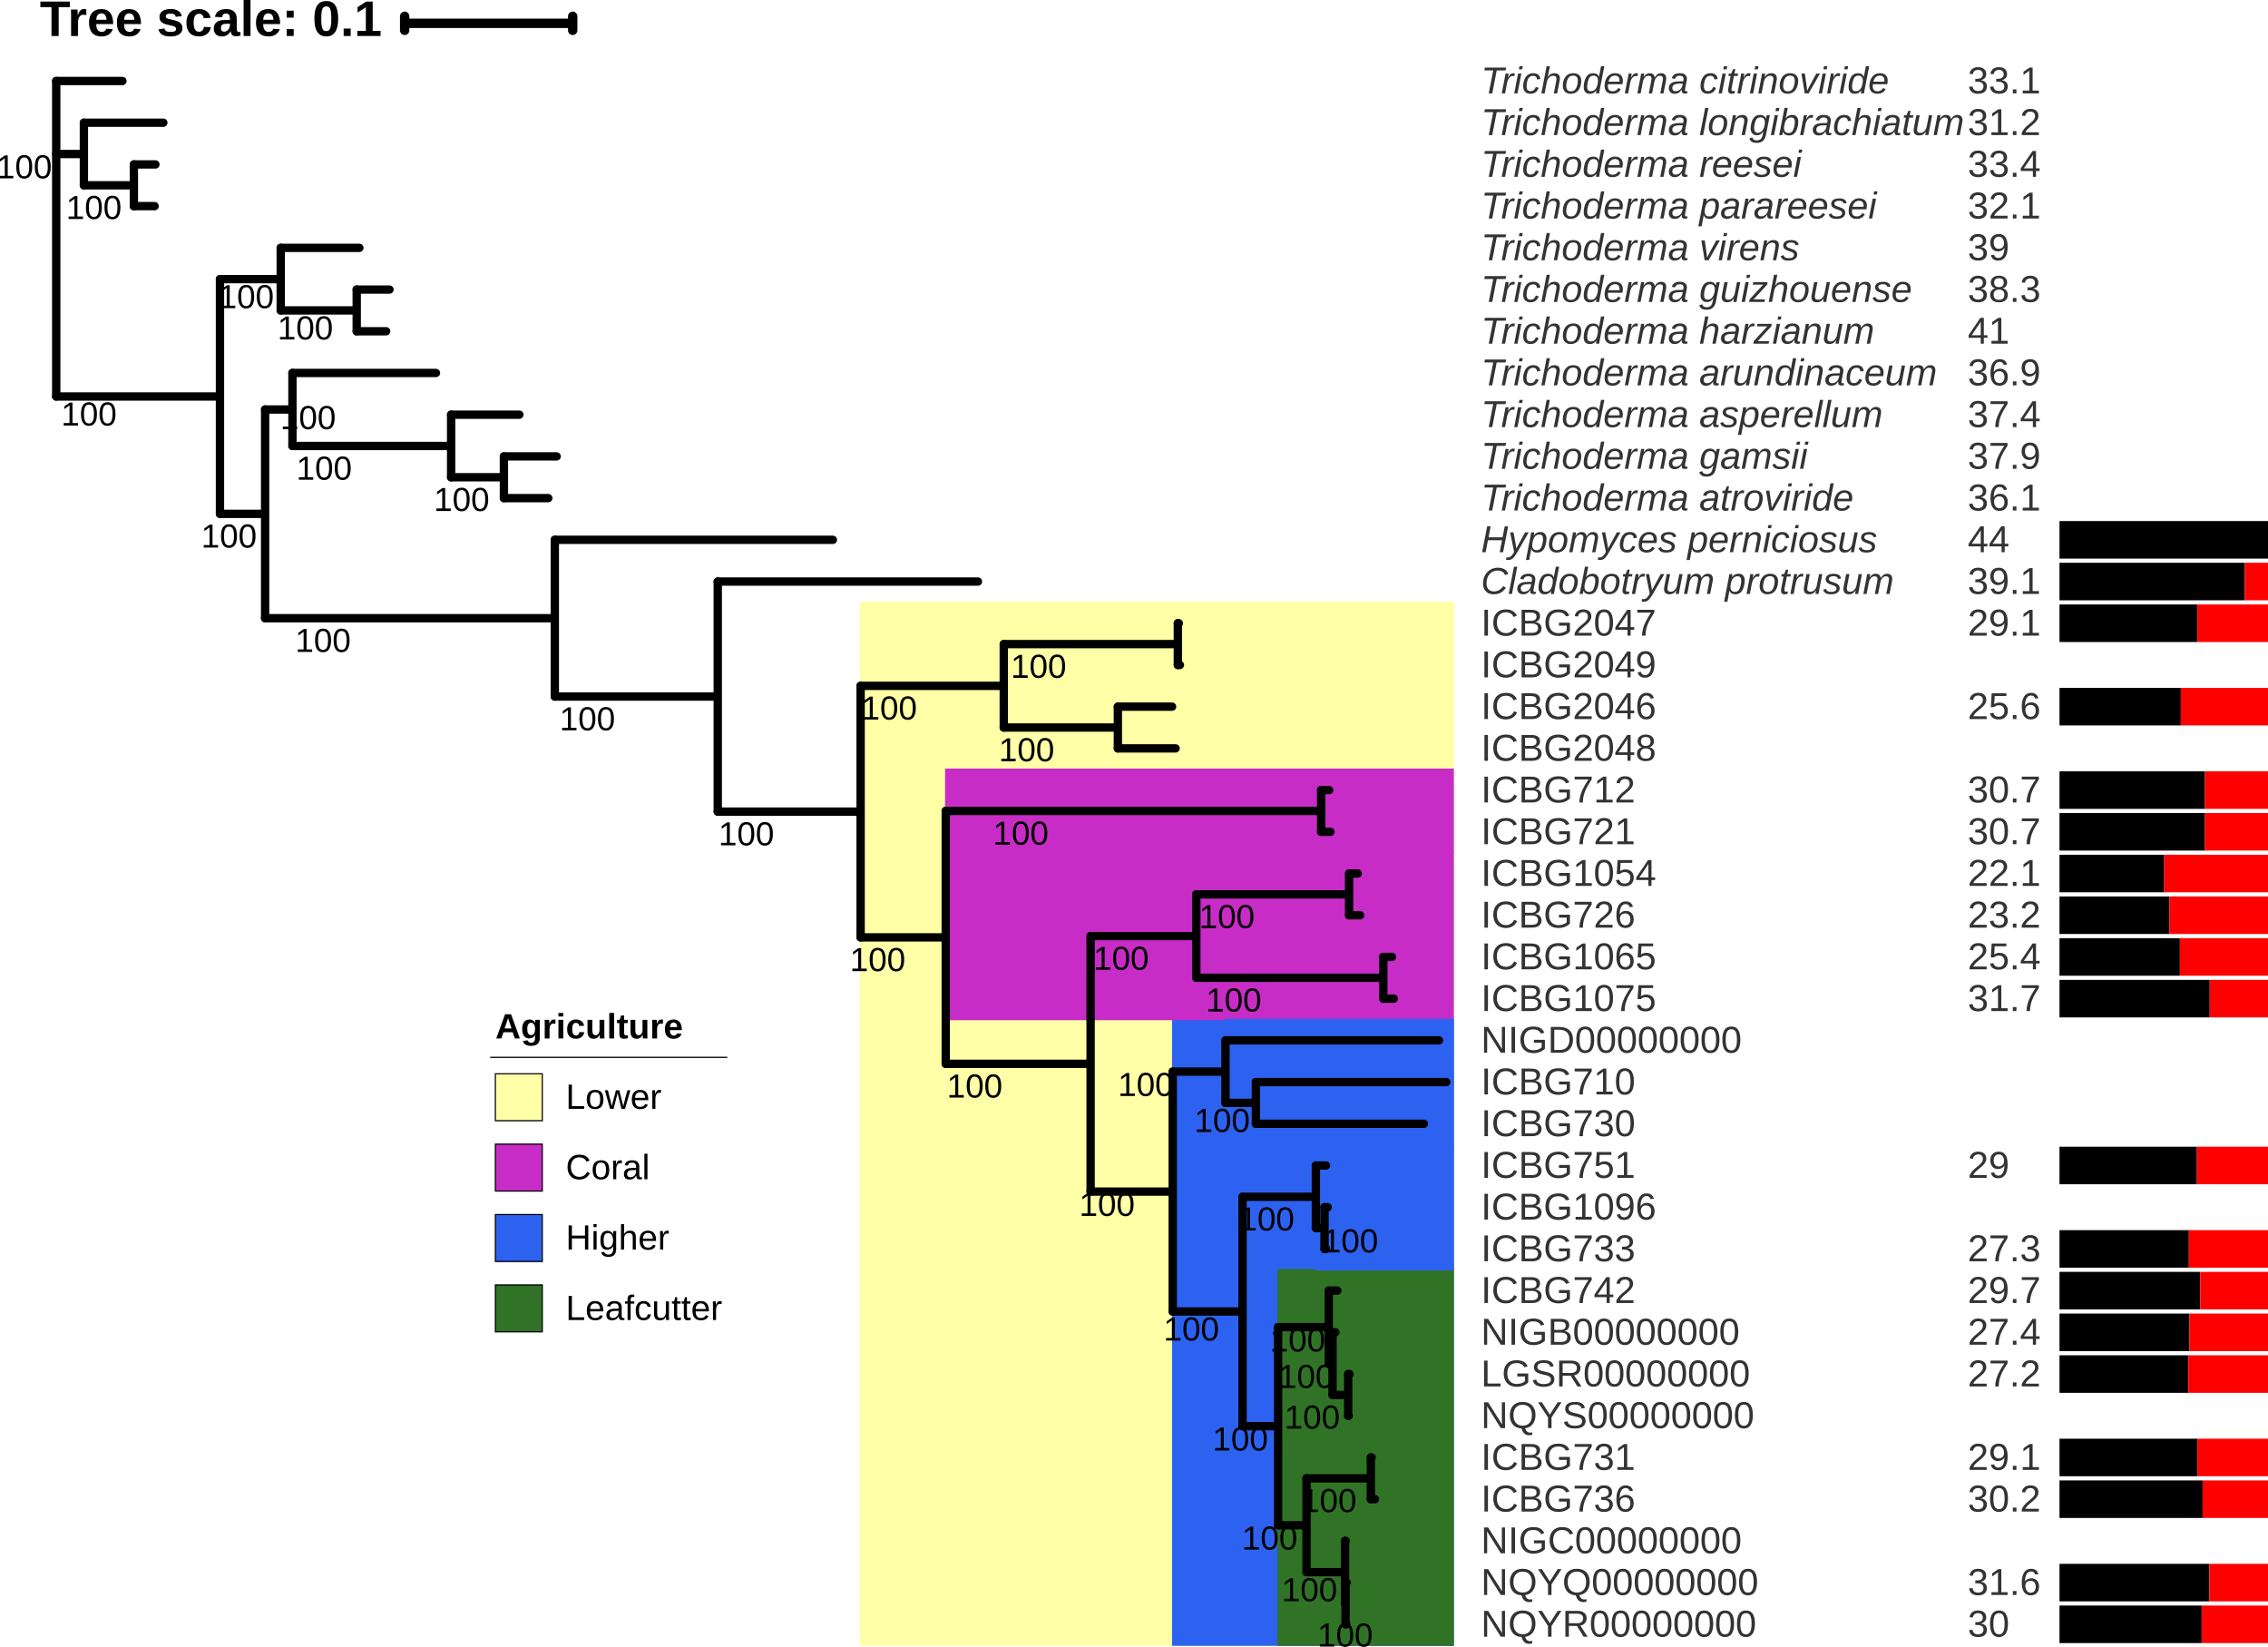
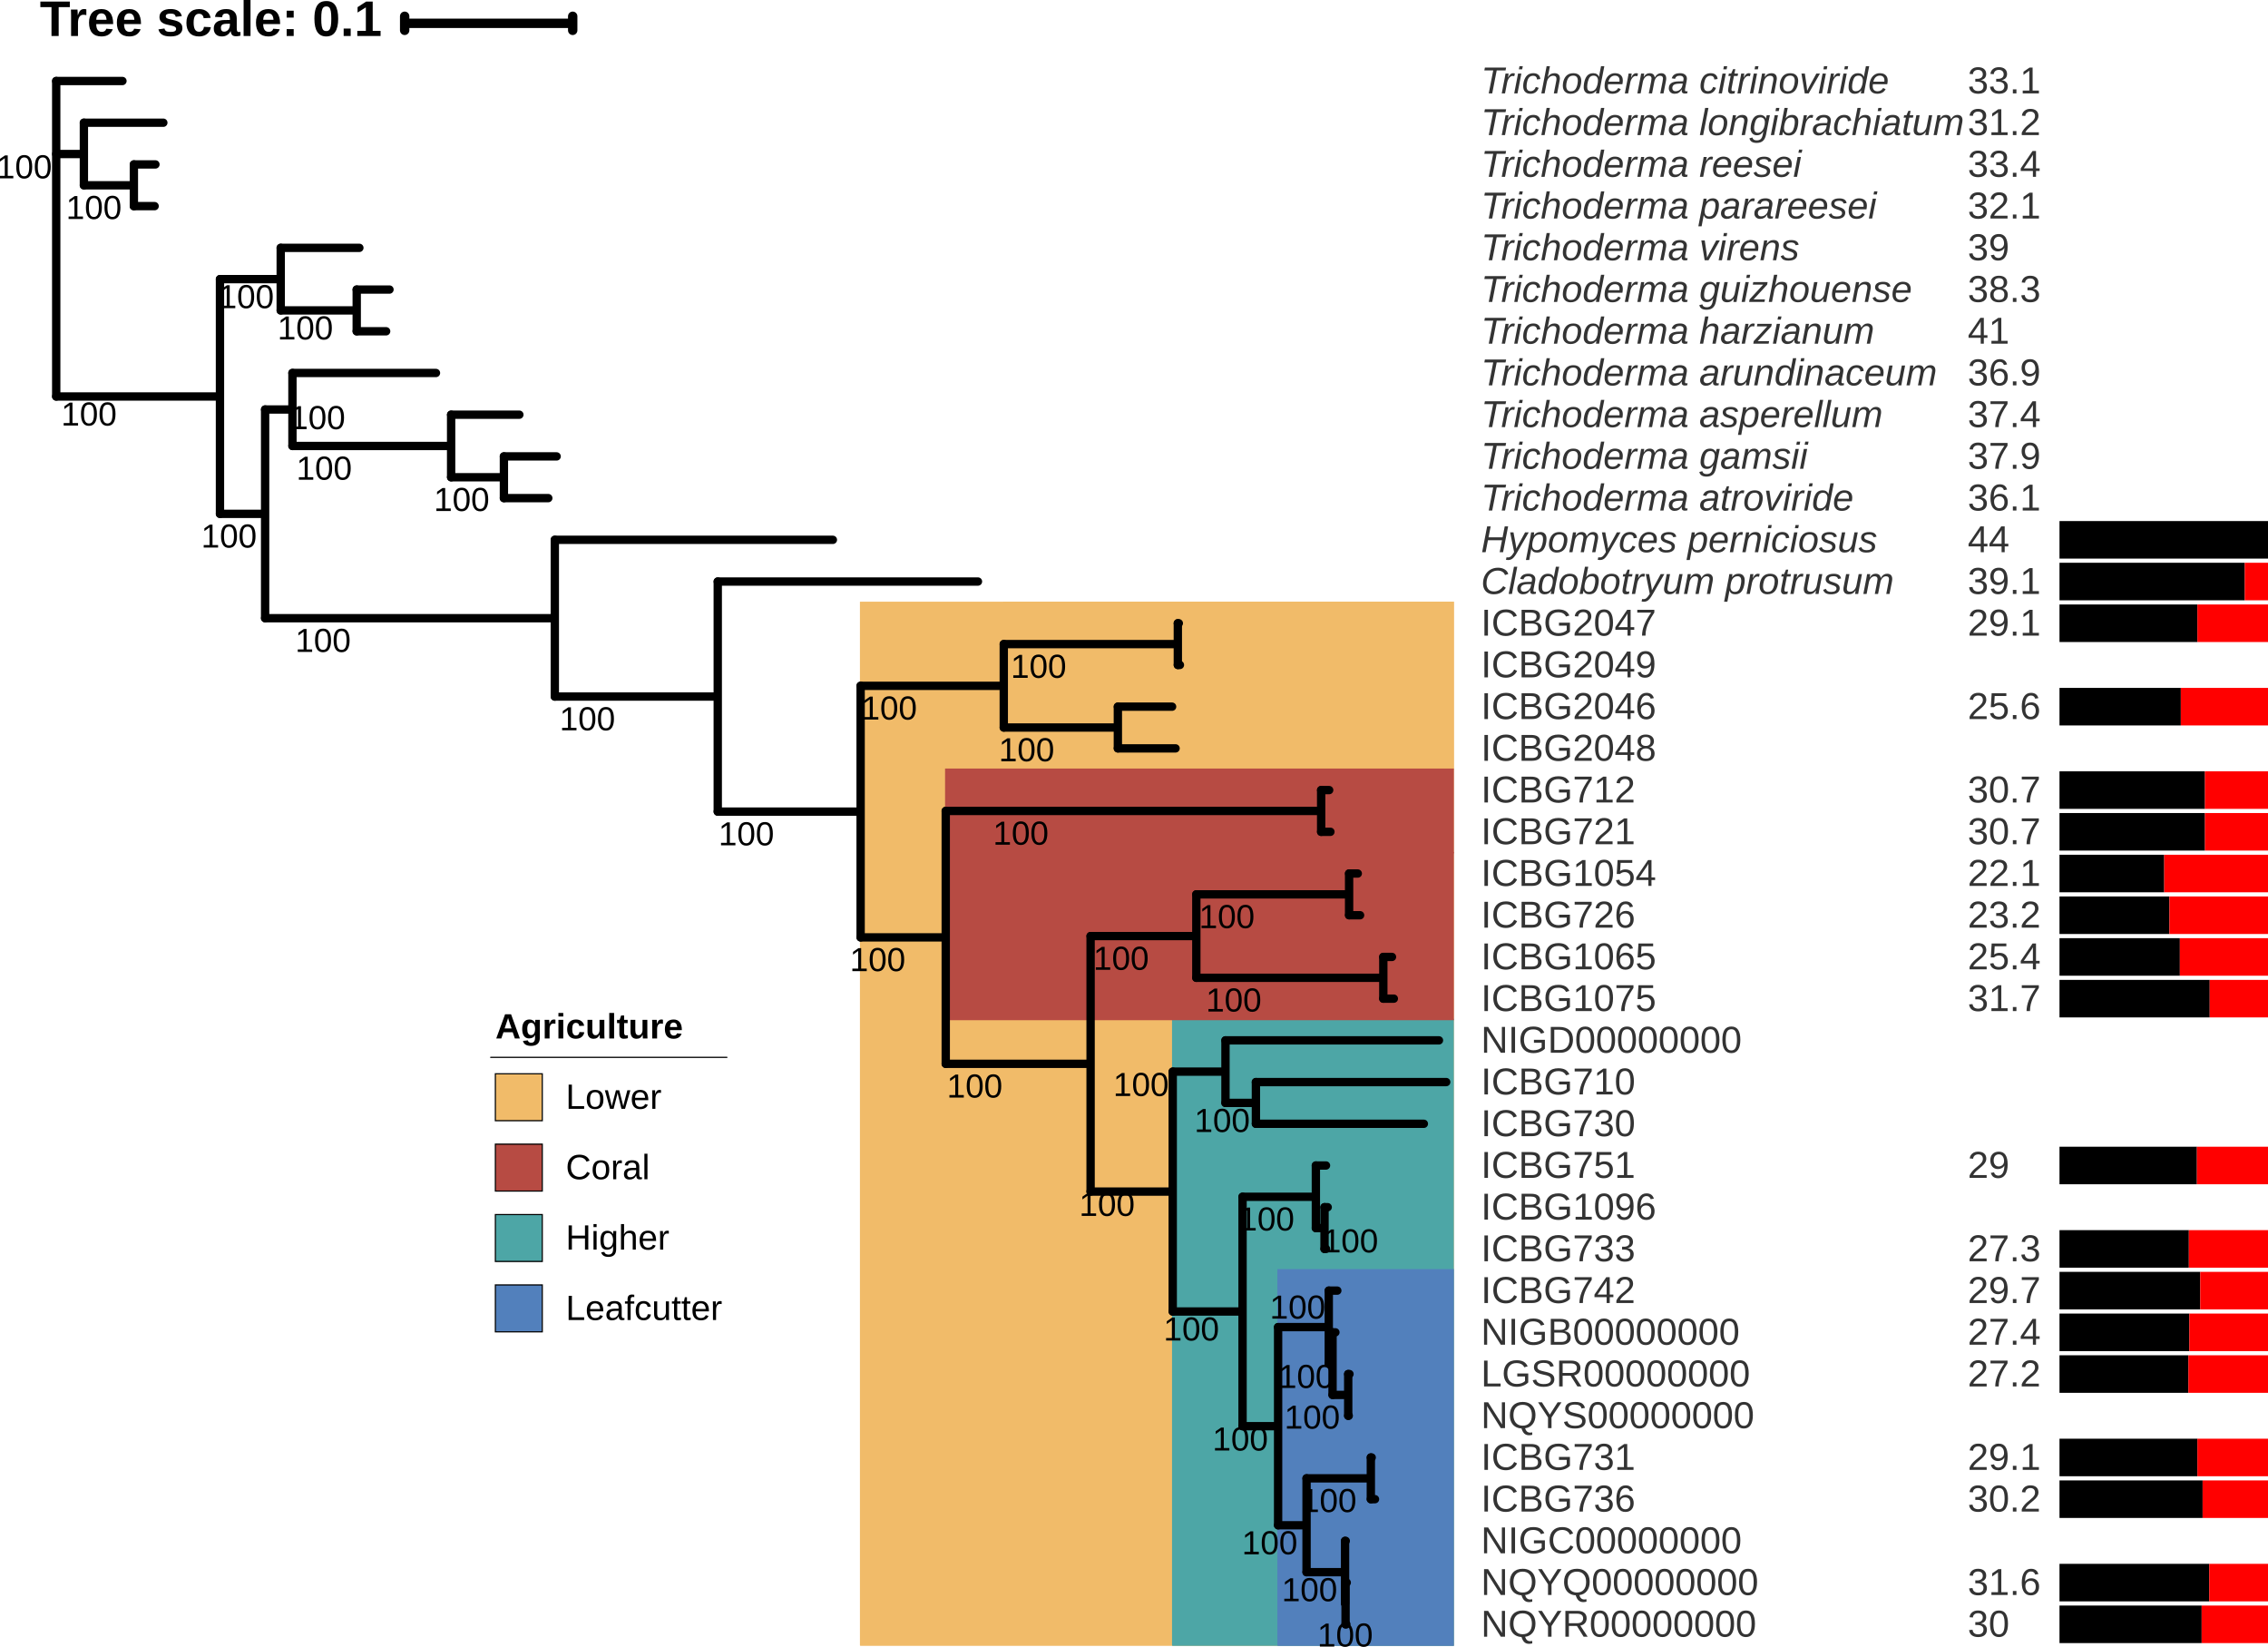
<svg xmlns="http://www.w3.org/2000/svg" width="966.914" height="701.973" style="overflow:hidden" version="1.1" id="svg342">
  <defs id="defs2" />
  <g id="container" transform="translate(-229.069,-125.5145)">
    <g id="container_1" transform="matrix(0.5926,0,0,0.5926,253.0357,160.04)">
-       <g id="container_2">
-         <path d="M 578.707,1125 H 1005 V 375 H 578.707 v 750" style="fill:#feffa6;stroke:#feffa6;stroke-linecap:round;stroke-miterlimit:10" id="shape" />
-         <path d="M 803.237,1125 H 1005 V 675 H 803.237 v 450" style="fill:#2d62f0;stroke:#2d62f0;stroke-linecap:round;stroke-miterlimit:10" id="shape_1" />
-         <path d="M 879.053,1125 H 1005 V 855 H 879.053 v 270" style="fill:#307326;stroke:#307326;stroke-linecap:round;stroke-miterlimit:10" id="shape_2" />
-         <path d="M 639.955,675 H 1005.001 V 555 H 639.955 v 120" style="fill:#c82cc6;stroke:#c82cc6;stroke-width:1;stroke-linecap:round;stroke-miterlimit:10" id="shape_3" />
-         <path d="M 681.691,495 H 1005 V 375 H 681.691 v 120" style="fill:#feffa6;stroke:#feffa6;stroke-linecap:round;stroke-miterlimit:10" id="shape_4" />
-         <path d="M 841.187,765 H 1005 V 675 H 841.187 v 90" style="fill:#2d62f0;stroke:#2d62f0;stroke-linecap:round;stroke-miterlimit:10" id="shape_5" />
-         <path d="M 906.219,855 H 1005 v -90 h -98.781 v 90" style="fill:#2d62f0;stroke:#2d62f0;stroke-linecap:round;stroke-miterlimit:10" id="shape_6" />
-         <path d="M 639.955,555 H 1005.01 V 495 H 639.955 v 60" style="fill:#c82cc6;stroke:#c82cc6;stroke-width:1;stroke-linecap:round;stroke-miterlimit:10" id="shape_7" />
-       </g>
+       <path id="shape" style="fill:#f1bb69;stroke:#f1bb69;stroke-linecap:round;stroke-miterlimit:10;stroke-opacity:1;fill-opacity:1" d="M 578.707,1125 H 1005 V 375 H 578.707 v 750" />
+       <path id="shape_1" style="fill:#4da6a6;stroke:#4da6a6;stroke-linecap:round;stroke-miterlimit:10;fill-opacity:1;stroke-opacity:1" d="M 803.237,1125 H 1005 V 675 H 803.237 v 450" />
+       <path id="shape_2" style="fill:#5280bc;stroke:#5280bc;stroke-linecap:round;stroke-miterlimit:10;fill-opacity:1;stroke-opacity:1" d="M 879.053,1125 H 1005 V 855 H 879.053 v 270" />
+       <path id="shape_3" style="fill:#b74b43;stroke:#b74b43;stroke-width:1.001;stroke-linecap:round;stroke-miterlimit:10;stroke-opacity:1;stroke-dasharray:none;fill-opacity:1" d="M 639.955,675 H 1005.001 V 555 H 639.955 v 120" />
+       <path id="shape_4" style="fill:#f1bb69;stroke:#f1bb69;stroke-linecap:round;stroke-miterlimit:10;fill-opacity:1;stroke-opacity:1" d="M 681.691,495 H 1005 V 375 H 681.691 v 120" />
+       <path id="shape_7" style="fill:#b74b43;stroke:#b74b43;stroke-width:1.001;stroke-linecap:round;stroke-miterlimit:10;stroke-opacity:1;stroke-dasharray:none;fill-opacity:1" d="M 639.955,555 H 1005.01 V 495 H 639.955 v 60" />
      <g id="container_3" />
      <g id="container_4">
        <g id="I11">
          <path d="m 322.077,285 h -37.974 m 37.974,15 v -30" style="fill:none;stroke:#000000;stroke-width:6;stroke-linecap:round;stroke-miterlimit:10" id="shape_8" />
        </g>
        <g id="I12">
          <path d="M 360.017,270 H 322.077" style="fill:none;stroke:#000000;stroke-width:6;stroke-linecap:round;stroke-miterlimit:10" id="shape_9" />
        </g>
        <g id="I51">
          <path d="m 927.582,1095 h -0.355 m 0.355,15 v -30" style="fill:none;stroke:#000000;stroke-width:6;stroke-linecap:round;stroke-miterlimit:10" id="shape_10" />
        </g>
        <g id="I22">
          <path d="M 744.154,706.875 H 639.94 M 744.154,798.75 V 615" style="fill:none;stroke:#000000;stroke-width:6;stroke-linecap:round;stroke-miterlimit:10" id="shape_11" />
        </g>
        <g id="I73">
          <path d="M 47.647,0 H 0" style="fill:none;stroke:#000000;stroke-width:6;stroke-linecap:round;stroke-miterlimit:10" id="shape_12" />
        </g>
        <g id="I5">
          <path d="M 77.063,30 H 19.91" style="fill:none;stroke:#000000;stroke-width:6;stroke-linecap:round;stroke-miterlimit:10" id="shape_13" />
        </g>
        <g id="I47">
          <path d="m 946.384,990 h -0.62" style="fill:none;stroke:#000000;stroke-width:6;stroke-linecap:round;stroke-miterlimit:10" id="shape_14" />
        </g>
        <g id="I46">
          <path d="m 945.765,1005 h -46.243 m 46.243,15 v -30" style="fill:none;stroke:#000000;stroke-width:6;stroke-linecap:round;stroke-miterlimit:10" id="shape_15" />
        </g>
        <g id="I43">
          <path d="m 930.414,930 h -0.927" style="fill:none;stroke:#000000;stroke-width:6;stroke-linecap:round;stroke-miterlimit:10" id="shape_16" />
        </g>
        <g id="I6">
          <path d="M 117.808,226.904 H 0 m 117.808,84.404 V 142.5" style="fill:none;stroke:#000000;stroke-width:6;stroke-linecap:round;stroke-miterlimit:10" id="shape_17" />
        </g>
        <g id="I50">
          <path d="m 927.73,1050 h -0.504" style="fill:none;stroke:#000000;stroke-width:6;stroke-linecap:round;stroke-miterlimit:10" id="shape_18" />
        </g>
        <g id="I20">
          <path d="m 915.796,510 h -5.775" style="fill:none;stroke:#000000;stroke-width:6;stroke-linecap:round;stroke-miterlimit:10" id="shape_19" />
        </g>
        <g id="I26">
          <path d="m 938.037,600 h -7.907" style="fill:none;stroke:#000000;stroke-width:6;stroke-linecap:round;stroke-miterlimit:10" id="shape_20" />
        </g>
        <g id="I69">
          <path d="M 218.1,120 H 161.512" style="fill:none;stroke:#000000;stroke-width:6;stroke-linecap:round;stroke-miterlimit:10" id="shape_21" />
        </g>
        <g id="I33">
          <path d="m 913.517,780 h -7.298" style="fill:none;stroke:#000000;stroke-width:6;stroke-linecap:round;stroke-miterlimit:10" id="shape_22" />
        </g>
        <g id="I44">
          <path d="m 929.876,960 h -0.389" style="fill:none;stroke:#000000;stroke-width:6;stroke-linecap:round;stroke-miterlimit:10" id="shape_23" />
        </g>
        <g id="I56">
          <path d="m 863.081,735 h -21.894 m 21.894,15 v -30" style="fill:none;stroke:#000000;stroke-width:6;stroke-linecap:round;stroke-miterlimit:10" id="shape_24" />
        </g>
        <g id="I28">
          <path d="m 960.988,630 h -6.244" style="fill:none;stroke:#000000;stroke-width:6;stroke-linecap:round;stroke-miterlimit:10" id="shape_25" />
        </g>
        <g id="I68">
          <path d="M 161.512,142.5 H 117.808 M 161.512,165 V 120" style="fill:none;stroke:#000000;stroke-width:6;stroke-linecap:round;stroke-miterlimit:10" id="shape_26" />
        </g>
        <g id="I54">
          <path d="m 841.187,712.5 h -37.95 m 37.95,22.5 v -45" style="fill:none;stroke:#000000;stroke-width:6;stroke-linecap:round;stroke-miterlimit:10" id="shape_27" />
        </g>
        <g id="I4">
          <path d="M 70.808,90 H 55.872" style="fill:none;stroke:#000000;stroke-width:6;stroke-linecap:round;stroke-miterlimit:10" id="shape_28" />
        </g>
        <g id="I72">
          <path d="m 237.359,180 h -21.172" style="fill:none;stroke:#000000;stroke-width:6;stroke-linecap:round;stroke-miterlimit:10" id="shape_29" />
        </g>
        <g id="I27">
          <path d="M 954.744,645 H 820.223 m 134.521,15 v -30" style="fill:none;stroke:#000000;stroke-width:6;stroke-linecap:round;stroke-miterlimit:10" id="shape_30" />
        </g>
        <g id="I67">
          <path d="M 558.745,330 H 358.704" style="fill:none;stroke:#000000;stroke-width:6;stroke-linecap:round;stroke-miterlimit:10" id="shape_31" />
        </g>
        <g id="I15">
          <path d="m 358.704,386.367 h -208.415 m 208.415,56.367 V 330" style="fill:none;stroke:#000000;stroke-width:6;stroke-linecap:round;stroke-miterlimit:10" id="shape_32" />
        </g>
        <g id="I62">
          <path d="m 808.418,420 h -1.503" style="fill:none;stroke:#000000;stroke-width:6;stroke-linecap:round;stroke-miterlimit:10" id="shape_33" />
        </g>
        <g id="I61">
          <path d="m 807.631,390 h -0.716" style="fill:none;stroke:#000000;stroke-width:6;stroke-linecap:round;stroke-miterlimit:10" id="shape_34" />
        </g>
        <g id="I70">
          <path d="m 216.187,165 h -54.675 m 54.675,15 v -30" style="fill:none;stroke:#000000;stroke-width:6;stroke-linecap:round;stroke-miterlimit:10" id="shape_35" />
        </g>
        <g id="I21">
          <path d="m 916.688,540 h -6.668" style="fill:none;stroke:#000000;stroke-width:6;stroke-linecap:round;stroke-miterlimit:10" id="shape_36" />
        </g>
        <g id="I25">
          <path d="m 936.379,570 h -6.248" style="fill:none;stroke:#000000;stroke-width:6;stroke-linecap:round;stroke-miterlimit:10" id="shape_37" />
        </g>
        <g id="I23">
          <path d="m 820.223,615 h -76.07 m 76.07,30 v -60" style="fill:none;stroke:#000000;stroke-width:6;stroke-linecap:round;stroke-miterlimit:10" id="shape_38" />
        </g>
        <g id="I71">
          <path d="M 239.765,150 H 216.187" style="fill:none;stroke:#000000;stroke-width:6;stroke-linecap:round;stroke-miterlimit:10" id="shape_39" />
        </g>
        <g id="I1">
          <path d="M 19.91,52.5 H 0 M 19.91,75 V 30" style="fill:none;stroke:#000000;stroke-width:6;stroke-linecap:round;stroke-miterlimit:10" id="shape_40" />
        </g>
        <g id="I29">
          <path d="m 962.318,660 h -7.574" style="fill:none;stroke:#000000;stroke-width:6;stroke-linecap:round;stroke-miterlimit:10" id="shape_41" />
        </g>
        <g id="I37">
          <path d="m 879.053,967.5 h -25.582 m 25.582,71.25 v -142.5" style="fill:none;stroke:#000000;stroke-width:6;stroke-linecap:round;stroke-miterlimit:10" id="shape_42" />
        </g>
        <g id="I40">
          <path d="m 918.217,922.5 h -2.713 m 2.713,22.5 v -45" style="fill:none;stroke:#000000;stroke-width:6;stroke-linecap:round;stroke-miterlimit:10" id="shape_43" />
        </g>
        <g id="I57">
          <path d="M 1000,720 H 863.081" style="fill:none;stroke:#000000;stroke-width:6;stroke-linecap:round;stroke-miterlimit:10" id="shape_44" />
        </g>
        <g id="I31">
          <path d="m 853.472,885 h -50.235 m 50.235,82.5 v -165" style="fill:none;stroke:#000000;stroke-width:6;stroke-linecap:round;stroke-miterlimit:10" id="shape_45" />
        </g>
        <g id="I36">
          <path d="m 913.546,840 h -1.097" style="fill:none;stroke:#000000;stroke-width:6;stroke-linecap:round;stroke-miterlimit:10" id="shape_46" />
        </g>
        <g id="I58">
          <path d="M 983.912,750 H 863.081" style="fill:none;stroke:#000000;stroke-width:6;stroke-linecap:round;stroke-miterlimit:10" id="shape_47" />
        </g>
        <g id="I17">
          <path d="M 578.707,525.469 H 475.923 M 578.707,615.938 V 435" style="fill:none;stroke:#000000;stroke-width:6;stroke-linecap:round;stroke-miterlimit:10" id="shape_48" />
        </g>
        <g id="I53">
          <path d="m 928.162,1110 h -0.581" style="fill:none;stroke:#000000;stroke-width:6;stroke-linecap:round;stroke-miterlimit:10" id="shape_49" />
        </g>
        <g id="I55">
          <path d="M 994.783,690 H 841.187" style="fill:none;stroke:#000000;stroke-width:6;stroke-linecap:round;stroke-miterlimit:10" id="shape_50" />
        </g>
        <g id="I16">
          <path d="M 475.923,442.734 H 358.704 m 117.22,82.734 V 360" style="fill:none;stroke:#000000;stroke-width:6;stroke-linecap:round;stroke-miterlimit:10" id="shape_51" />
        </g>
        <g id="I49">
          <path d="m 927.227,1072.5 h -27.705 m 27.705,22.5 v -45" style="fill:none;stroke:#000000;stroke-width:6;stroke-linecap:round;stroke-miterlimit:10" id="shape_52" />
        </g>
        <g id="I0">
          <path d="m 0,113.452 v 0 M 0,226.904 V 0" style="fill:none;stroke:#000000;stroke-width:6;stroke-linecap:round;stroke-miterlimit:10" id="shape_53" />
        </g>
        <g id="I63">
          <path d="m 763.769,465 h -82.078 m 82.078,15 v -30" style="fill:none;stroke:#000000;stroke-width:6;stroke-linecap:round;stroke-miterlimit:10" id="shape_54" />
        </g>
        <g id="I64">
          <path d="M 802.793,450 H 763.769" style="fill:none;stroke:#000000;stroke-width:6;stroke-linecap:round;stroke-miterlimit:10" id="shape_55" />
        </g>
        <g id="I8">
          <path d="m 169.946,236.25 h -19.658 m 19.658,26.25 V 210" style="fill:none;stroke:#000000;stroke-width:6;stroke-linecap:round;stroke-miterlimit:10" id="shape_56" />
        </g>
        <g id="I32">
          <path d="M 906.219,802.5 H 853.472 M 906.219,825 V 780" style="fill:none;stroke:#000000;stroke-width:6;stroke-linecap:round;stroke-miterlimit:10" id="shape_57" />
        </g>
        <g id="I2">
          <path d="M 55.872,75 H 19.91 M 55.872,90 V 60" style="fill:none;stroke:#000000;stroke-width:6;stroke-linecap:round;stroke-miterlimit:10" id="shape_58" />
        </g>
        <g id="I39">
          <path d="M 921.644,870 H 915.504" style="fill:none;stroke:#000000;stroke-width:6;stroke-linecap:round;stroke-miterlimit:10" id="shape_59" />
        </g>
        <g id="I42">
          <path d="m 929.487,945 h -11.27 m 11.27,15 v -30" style="fill:none;stroke:#000000;stroke-width:6;stroke-linecap:round;stroke-miterlimit:10" id="shape_60" />
        </g>
        <g id="I18">
          <path d="m 639.94,615.938 h -61.233 m 61.233,90.938 V 525" style="fill:none;stroke:#000000;stroke-width:6;stroke-linecap:round;stroke-miterlimit:10" id="shape_61" />
        </g>
        <g id="I35">
          <path d="m 914.746,810 h -2.298" style="fill:none;stroke:#000000;stroke-width:6;stroke-linecap:round;stroke-miterlimit:10" id="shape_62" />
        </g>
        <g id="I59">
          <path d="M 681.691,435 H 578.707 m 102.984,30 v -60" style="fill:none;stroke:#000000;stroke-width:6;stroke-linecap:round;stroke-miterlimit:10" id="shape_63" />
        </g>
        <g id="I10">
          <path d="M 284.103,262.5 H 169.946 M 284.103,285 v -45" style="fill:none;stroke:#000000;stroke-width:6;stroke-linecap:round;stroke-miterlimit:10" id="shape_64" />
        </g>
        <g id="I30">
          <path d="M 803.237,798.75 H 744.154 M 803.237,885 V 712.5" style="fill:none;stroke:#000000;stroke-width:6;stroke-linecap:round;stroke-miterlimit:10" id="shape_65" />
        </g>
        <g id="I7">
          <path d="m 150.288,311.309 h -32.48 m 32.48,75.059 V 236.25" style="fill:none;stroke:#000000;stroke-width:6;stroke-linecap:round;stroke-miterlimit:10" id="shape_66" />
        </g>
        <g id="I41">
          <path d="m 920.281,900 h -2.064" style="fill:none;stroke:#000000;stroke-width:6;stroke-linecap:round;stroke-miterlimit:10" id="shape_67" />
        </g>
        <g id="I65">
          <path d="M 805.294,480 H 763.769" style="fill:none;stroke:#000000;stroke-width:6;stroke-linecap:round;stroke-miterlimit:10" id="shape_68" />
        </g>
        <g id="I13">
          <path d="m 354.019,300 h -31.942" style="fill:none;stroke:#000000;stroke-width:6;stroke-linecap:round;stroke-miterlimit:10" id="shape_69" />
        </g>
        <g id="I34">
          <path d="m 912.449,825 h -6.23 m 6.23,15 v -30" style="fill:none;stroke:#000000;stroke-width:6;stroke-linecap:round;stroke-miterlimit:10" id="shape_70" />
        </g>
        <g id="I52">
          <path d="m 928.434,1080 h -0.852" style="fill:none;stroke:#000000;stroke-width:6;stroke-linecap:round;stroke-miterlimit:10" id="shape_71" />
        </g>
        <g id="I19">
          <path d="M 910.021,525 H 639.94 m 270.08,15 v -30" style="fill:none;stroke:#000000;stroke-width:6;stroke-linecap:round;stroke-miterlimit:10" id="shape_72" />
        </g>
        <g id="I66">
          <path d="M 663.128,360 H 475.923" style="fill:none;stroke:#000000;stroke-width:6;stroke-linecap:round;stroke-miterlimit:10" id="shape_73" />
        </g>
        <g id="I24">
          <path d="M 930.13,585 H 820.223 m 109.907,15 v -30" style="fill:none;stroke:#000000;stroke-width:6;stroke-linecap:round;stroke-miterlimit:10" id="shape_74" />
        </g>
        <g id="I60">
          <path d="M 806.915,405 H 681.691 m 125.224,15 v -30" style="fill:none;stroke:#000000;stroke-width:6;stroke-linecap:round;stroke-miterlimit:10" id="shape_75" />
        </g>
        <g id="I45">
          <path d="m 899.522,1038.75 h -20.468 m 20.468,33.75 V 1005" style="fill:none;stroke:#000000;stroke-width:6;stroke-linecap:round;stroke-miterlimit:10" id="shape_76" />
        </g>
        <g id="I9">
          <path d="M 273.208,210 H 169.946" style="fill:none;stroke:#000000;stroke-width:6;stroke-linecap:round;stroke-miterlimit:10" id="shape_77" />
        </g>
        <g id="I14">
          <path d="M 333.203,240 H 284.103" style="fill:none;stroke:#000000;stroke-width:6;stroke-linecap:round;stroke-miterlimit:10" id="shape_78" />
        </g>
        <g id="I3">
          <path d="M 71.381,60 H 55.872" style="fill:none;stroke:#000000;stroke-width:6;stroke-linecap:round;stroke-miterlimit:10" id="shape_79" />
        </g>
        <g id="I38">
          <path d="M 915.504,896.25 H 879.053 M 915.504,922.5 V 870" style="fill:none;stroke:#000000;stroke-width:6;stroke-linecap:round;stroke-miterlimit:10" id="shape_80" />
        </g>
        <g id="I48">
          <path d="m 948.768,1020 h -3.004" style="fill:none;stroke:#000000;stroke-width:6;stroke-linecap:round;stroke-miterlimit:10" id="shape_81" />
        </g>
      </g>
      <g id="container_5" />
      <g id="container_6">
        <text id="text" transform="translate(1025,668.91)" style="font-size:27px;font-family:Arial;fill:#333333">ICBG1075</text>
        <text id="text_1" transform="translate(1025,728.91)" style="font-size:27px;font-family:Arial;fill:#333333">ICBG710</text>
        <text id="text_2" transform="translate(1025,278.91)" style="font-style:italic;font-variant:normal;font-weight:normal;font-stretch:normal;font-size:27px;font-family:Arial;-inkscape-font-specification:'Arial, Italic';font-variant-ligatures:normal;font-variant-caps:normal;font-variant-numeric:normal;font-feature-settings:normal;text-align:start;writing-mode:lr-tb;text-anchor:start;fill:#333333">Trichoderma gamsii</text>
        <text id="text_3" transform="translate(1025,758.91)" style="font-size:27px;font-family:Arial;fill:#333333">ICBG730</text>
        <text id="text_4" transform="translate(1025,848.91)" style="font-size:27px;font-family:Arial;fill:#333333">ICBG733</text>
        <text id="text_5" transform="translate(1025,8.91)" style="font-style:italic;font-variant:normal;font-weight:normal;font-stretch:normal;font-size:27px;font-family:Arial;-inkscape-font-specification:'Arial, Italic';font-variant-ligatures:normal;font-variant-caps:normal;font-variant-numeric:normal;font-feature-settings:normal;text-align:start;writing-mode:lr-tb;text-anchor:start;fill:#333333">Trichoderma citrinoviride</text>
        <text id="text_6" transform="translate(1025,38.91)" style="font-style:italic;font-variant:normal;font-weight:normal;font-stretch:normal;font-size:27px;font-family:Arial;-inkscape-font-specification:'Arial, Italic';font-variant-ligatures:normal;font-variant-caps:normal;font-variant-numeric:normal;font-feature-settings:normal;text-align:start;writing-mode:lr-tb;text-anchor:start;fill:#333333">Trichoderma longibrachiatum</text>
        <text id="text_7" transform="translate(1025,1118.91)" style="font-size:27px;font-family:Arial;fill:#333333">NQYR00000000</text>
        <text id="text_8" transform="translate(1025,998.91)" style="font-size:27px;font-family:Arial;fill:#333333">ICBG731</text>
        <text id="text_9" transform="translate(1025,938.91)" style="font-size:27px;font-family:Arial;fill:#333333">LGSR00000000</text>
        <text id="text_10" transform="translate(1025,698.91)" style="font-size:27px;font-family:Arial;fill:#333333">NIGD00000000</text>
        <text id="text_11" transform="translate(1025,518.91)" style="font-size:27px;font-family:Arial;fill:#333333">ICBG712</text>
        <text id="text_12" transform="translate(1025,1058.91)" style="font-size:27px;font-family:Arial;fill:#333333">NIGC00000000</text>
        <text id="text_13" transform="translate(1025,458.91)" style="font-size:27px;font-family:Arial;fill:#333333">ICBG2046</text>
        <text id="text_14" transform="translate(1025,608.91)" style="font-size:27px;font-family:Arial;fill:#333333">ICBG726</text>
        <text id="text_15" transform="translate(1025,128.91)" style="font-style:italic;font-variant:normal;font-weight:normal;font-stretch:normal;font-size:27px;font-family:Arial;-inkscape-font-specification:'Arial, Italic';font-variant-ligatures:normal;font-variant-caps:normal;font-variant-numeric:normal;font-feature-settings:normal;text-align:start;writing-mode:lr-tb;text-anchor:start;fill:#333333">Trichoderma virens</text>
        <text id="text_16" transform="translate(1025,788.91)" style="font-size:27px;font-family:Arial;fill:#333333">ICBG751</text>
        <text id="text_17" transform="translate(1025,968.91)" style="font-size:27px;font-family:Arial;fill:#333333">NQYS00000000</text>
        <text id="text_18" transform="translate(1025,878.91)" style="font-size:27px;font-family:Arial;fill:#333333">ICBG742</text>
        <text id="text_19" transform="translate(1025,818.91)" style="font-size:27px;font-family:Arial;fill:#333333">ICBG1096</text>
        <text id="text_20" transform="translate(1025,638.91)" style="font-size:27px;font-family:Arial;fill:#333333">ICBG1065</text>
        <text id="text_21" transform="translate(1025,98.91)" style="font-style:italic;font-variant:normal;font-weight:normal;font-stretch:normal;font-size:27px;font-family:Arial;-inkscape-font-specification:'Arial, Italic';font-variant-ligatures:normal;font-variant-caps:normal;font-variant-numeric:normal;font-feature-settings:normal;text-align:start;writing-mode:lr-tb;text-anchor:start;fill:#333333">Trichoderma parareesei</text>
        <text id="text_22" transform="translate(1025,908.91)" style="font-size:27px;font-family:Arial;fill:#333333">NIGB00000000</text>
        <text id="text_23" transform="translate(1025,488.91)" style="font-size:27px;font-family:Arial;fill:#333333">ICBG2048</text>
        <text id="text_24" transform="translate(1025,188.91)" style="font-style:italic;font-variant:normal;font-weight:normal;font-stretch:normal;font-size:27px;font-family:Arial;-inkscape-font-specification:'Arial, Italic';font-variant-ligatures:normal;font-variant-caps:normal;font-variant-numeric:normal;font-feature-settings:normal;text-align:start;writing-mode:lr-tb;text-anchor:start;fill:#333333">Trichoderma harzianum</text>
        <text id="text_25" transform="translate(1025,308.91)" style="font-style:italic;font-variant:normal;font-weight:normal;font-stretch:normal;font-size:27px;font-family:Arial;-inkscape-font-specification:'Arial, Italic';font-variant-ligatures:normal;font-variant-caps:normal;font-variant-numeric:normal;font-feature-settings:normal;text-align:start;writing-mode:lr-tb;text-anchor:start;fill:#333333">Trichoderma atroviride</text>
        <text id="text_26" transform="translate(1025,1088.91)" style="font-size:27px;font-family:Arial;fill:#333333">NQYQ00000000</text>
        <text id="text_27" transform="translate(1025,368.91)" style="font-style:italic;font-variant:normal;font-weight:normal;font-stretch:normal;font-size:27px;font-family:Arial;-inkscape-font-specification:'Arial, Italic';font-variant-ligatures:normal;font-variant-caps:normal;font-variant-numeric:normal;font-feature-settings:normal;text-align:start;writing-mode:lr-tb;text-anchor:start;fill:#333333">Cladobotryum protrusum</text>
        <text id="text_28" transform="translate(1025,338.91)" style="font-style:italic;font-variant:normal;font-weight:normal;font-stretch:normal;font-size:27px;font-family:Arial;-inkscape-font-specification:'Arial, Italic';font-variant-ligatures:normal;font-variant-caps:normal;font-variant-numeric:normal;font-feature-settings:normal;text-align:start;writing-mode:lr-tb;text-anchor:start;fill:#333333">Hypomyces perniciosus</text>
        <text id="text_29" transform="translate(1025,218.91)" style="font-style:italic;font-variant:normal;font-weight:normal;font-stretch:normal;font-size:27px;font-family:Arial;-inkscape-font-specification:'Arial, Italic';font-variant-ligatures:normal;font-variant-caps:normal;font-variant-numeric:normal;font-feature-settings:normal;text-align:start;writing-mode:lr-tb;text-anchor:start;fill:#333333">Trichoderma arundinaceum</text>
        <text id="text_30" transform="translate(1025,398.91)" style="font-size:27px;font-family:Arial;fill:#333333">ICBG2047</text>
        <text id="text_31" transform="translate(1025,428.91)" style="font-size:27px;font-family:Arial;fill:#333333">ICBG2049</text>
        <text id="text_32" transform="translate(1025,548.91)" style="font-size:27px;font-family:Arial;fill:#333333">ICBG721</text>
        <text id="text_33" transform="translate(1025,68.91)" style="font-style:italic;font-variant:normal;font-weight:normal;font-stretch:normal;font-size:27px;font-family:Arial;-inkscape-font-specification:'Arial, Italic';font-variant-ligatures:normal;font-variant-caps:normal;font-variant-numeric:normal;font-feature-settings:normal;text-align:start;writing-mode:lr-tb;text-anchor:start;fill:#333333">Trichoderma reesei</text>
        <text id="text_34" transform="translate(1025,248.91)" style="font-style:italic;font-variant:normal;font-weight:normal;font-stretch:normal;font-size:27px;font-family:Arial;-inkscape-font-specification:'Arial, Italic';font-variant-ligatures:normal;font-variant-caps:normal;font-variant-numeric:normal;font-feature-settings:normal;text-align:start;writing-mode:lr-tb;text-anchor:start;fill:#333333">Trichoderma asperellum</text>
        <text id="text_35" transform="translate(1025,578.91)" style="font-size:27px;font-family:Arial;fill:#333333">ICBG1054</text>
        <text id="text_36" transform="translate(1025,158.91)" style="font-style:italic;font-variant:normal;font-weight:normal;font-stretch:normal;font-size:27px;font-family:Arial;-inkscape-font-specification:'Arial, Italic';font-variant-ligatures:normal;font-variant-caps:normal;font-variant-numeric:normal;font-feature-settings:normal;text-align:start;writing-mode:lr-tb;text-anchor:start;fill:#333333">Trichoderma guizhouense</text>
        <text id="text_37" transform="translate(1025,1028.91)" style="font-size:27px;font-family:Arial;fill:#333333">ICBG736</text>
        <text id="text_38" style="font-size:27px;font-family:Arial;fill:#333333" x="1375.153" y="668.91">31.7</text>
        <text id="text_39" style="font-size:27px;font-family:Arial;fill:#333333" x="1375.153" y="278.91">37.9</text>
        <text id="text_40" style="font-size:27px;font-family:Arial;fill:#333333" x="1375.153" y="98.91">32.1</text>
        <text id="text_41" style="font-size:27px;font-family:Arial;fill:#333333" x="1375.153" y="848.91">27.3</text>
        <text id="text_42" style="font-size:27px;font-family:Arial;fill:#333333" x="1375.153" y="908.91">27.4</text>
        <text id="text_43" style="font-size:27px;font-family:Arial;fill:#333333" x="1375.153" y="1118.91">30</text>
        <text id="text_44" style="font-size:27px;font-family:Arial;fill:#333333" x="1375.153" y="308.91">36.1</text>
        <text id="text_45" style="font-size:27px;font-family:Arial;fill:#333333" x="1375.153" y="8.91">33.1</text>
        <text id="text_46" style="font-size:27px;font-family:Arial;fill:#333333" x="1375.153" y="38.91">31.2</text>
        <text id="text_47" style="font-size:27px;font-family:Arial;fill:#333333" x="1375.153" y="188.91">41</text>
        <text id="text_48" style="font-size:27px;font-family:Arial;fill:#333333" x="1375.153" y="368.91">39.1</text>
        <text id="text_49" style="font-size:27px;font-family:Arial;fill:#333333" x="1375.153" y="1088.91">31.6</text>
        <text id="text_50" style="font-size:27px;font-family:Arial;fill:#333333" x="1375.153" y="998.91">29.1</text>
        <text id="text_51" style="font-size:27px;font-family:Arial;fill:#333333" x="1375.153" y="938.91">27.2</text>
        <text id="text_52" style="font-size:27px;font-family:Arial;fill:#333333" x="1375.153" y="338.91">44</text>
        <text id="text_53" style="font-size:27px;font-family:Arial;fill:#333333" x="1375.153" y="518.91">30.7</text>
        <text id="text_54" style="font-size:27px;font-family:Arial;fill:#333333" x="1375.153" y="458.91">25.6</text>
        <text id="text_55" style="font-size:27px;font-family:Arial;fill:#333333" x="1375.153" y="218.91">36.9</text>
        <text id="text_56" style="font-size:27px;font-family:Arial;fill:#333333" x="1375.153" y="398.91">29.1</text>
        <text id="text_57" style="font-size:27px;font-family:Arial;fill:#333333" x="1375.153" y="248.91">37.4</text>
        <text id="text_58" style="font-size:27px;font-family:Arial;fill:#333333" x="1375.153" y="68.91">33.4</text>
        <text id="text_59" style="font-size:27px;font-family:Arial;fill:#333333" x="1375.153" y="548.91">30.7</text>
        <text id="text_60" style="font-size:27px;font-family:Arial;fill:#333333" x="1375.153" y="608.91">23.2</text>
        <text id="text_61" style="font-size:27px;font-family:Arial;fill:#333333" x="1375.153" y="128.91">39</text>
        <text id="text_62" style="font-size:27px;font-family:Arial;fill:#333333" x="1375.153" y="788.91">29</text>
        <text id="text_63" style="font-size:27px;font-family:Arial;fill:#333333" x="1375.153" y="578.91">22.1</text>
        <text id="text_64" style="font-size:27px;font-family:Arial;fill:#333333" x="1375.153" y="878.91">29.7</text>
        <text id="text_65" style="font-size:27px;font-family:Arial;fill:#333333" x="1375.153" y="638.91">25.4</text>
        <text id="text_66" style="font-size:27px;font-family:Arial;fill:#333333" x="1375.153" y="158.91">38.3</text>
        <text id="text_67" style="font-size:27px;font-family:Arial;fill:#333333" x="1375.153" y="1028.91">30.2</text>
        <rect x="0" y="-13.5" width="133.295" height="27" style="fill:#000000;stroke:none" id="shape_82" transform="translate(1441.203,360)" />
        <rect x="0" y="-13.5" width="16.705" height="27" style="fill:#ff0000;stroke:none" id="shape_83" transform="translate(1574.499,360)" />
        <rect x="0" y="-13.5" width="75.341" height="27" style="fill:#000000;stroke:none" id="shape_84" transform="translate(1441.203,570)" />
        <rect x="0" y="-13.5" width="74.659" height="27" style="fill:#ff0000;stroke:none" id="shape_85" transform="translate(1516.544,570)" />
        <rect x="0" y="-13.5" width="86.591" height="27" style="fill:#000000;stroke:none" id="shape_86" transform="translate(1441.203,630)" />
        <rect x="0" y="-13.5" width="63.409" height="27" style="fill:#ff0000;stroke:none" id="shape_87" transform="translate(1527.794,630)" />
        <rect x="0" y="-13.5" width="108.068" height="27" style="fill:#000000;stroke:none" id="shape_88" transform="translate(1441.203,660)" />
        <rect x="0" y="-13.5" width="41.932" height="27" style="fill:#ff0000;stroke:none" id="shape_89" transform="translate(1549.271,660)" />
        <rect x="0" y="-13.5" width="0" height="27" style="fill:#000000;stroke:none" id="shape_90" transform="translate(1441.203,810)" />
        <rect x="0" y="-13.5" width="0" height="27" style="fill:#ff0000;stroke:none" id="shape_91" transform="translate(1441.203,810)" />
        <rect x="0" y="-13.5" width="87.273" height="27" style="fill:#000000;stroke:none" id="shape_92" transform="translate(1441.203,450)" />
        <rect x="0" y="-13.5" width="62.727" height="27" style="fill:#ff0000;stroke:none" id="shape_93" transform="translate(1528.476,450)" />
        <rect x="0" y="-13.5" width="99.205" height="27" style="fill:#000000;stroke:none" id="shape_94" transform="translate(1441.203,390)" />
        <rect x="0" y="-13.5" width="50.795" height="27" style="fill:#ff0000;stroke:none" id="shape_95" transform="translate(1540.408,390)" />
        <rect x="0" y="-13.5" width="0" height="27" style="fill:#000000;stroke:none" id="shape_96" transform="translate(1441.203,480)" />
        <rect x="0" y="-13.5" width="0" height="27" style="fill:#ff0000;stroke:none" id="shape_97" transform="translate(1441.203,480)" />
        <rect x="0" y="-13.5" width="0" height="27" style="fill:#000000;stroke:none" id="shape_98" transform="translate(1441.203,420)" />
        <rect x="0" y="-13.5" width="0" height="27" style="fill:#ff0000;stroke:none" id="shape_99" transform="translate(1441.203,420)" />
        <rect x="0" y="-13.5" width="0" height="27" style="fill:#000000;stroke:none" id="shape_100" transform="translate(1441.203,720)" />
        <rect x="0" y="-13.5" width="0" height="27" style="fill:#ff0000;stroke:none" id="shape_101" transform="translate(1441.203,720)" />
        <rect x="0" y="-13.5" width="104.659" height="27" style="fill:#000000;stroke:none" id="shape_102" transform="translate(1441.203,510)" />
        <rect x="0" y="-13.5" width="45.341" height="27" style="fill:#ff0000;stroke:none" id="shape_103" transform="translate(1545.862,510)" />
        <rect x="0" y="-13.5" width="104.659" height="27" style="fill:#000000;stroke:none" id="shape_104" transform="translate(1441.203,540)" />
        <rect x="0" y="-13.5" width="45.341" height="27" style="fill:#ff0000;stroke:none" id="shape_105" transform="translate(1545.862,540)" />
        <rect x="0" y="-13.5" width="79.091" height="27" style="fill:#000000;stroke:none" id="shape_106" transform="translate(1441.203,600)" />
        <rect x="0" y="-13.5" width="70.909" height="27" style="fill:#ff0000;stroke:none" id="shape_107" transform="translate(1520.294,600)" />
        <rect x="0" y="-13.5" width="0" height="27" style="fill:#000000;stroke:none" id="shape_108" transform="translate(1441.203,750)" />
        <rect x="0" y="-13.5" width="0" height="27" style="fill:#ff0000;stroke:none" id="shape_109" transform="translate(1441.203,750)" />
        <rect x="0" y="-13.5" width="99.205" height="27" style="fill:#000000;stroke:none" id="shape_110" transform="translate(1441.203,990)" />
        <rect x="0" y="-13.5" width="50.795" height="27" style="fill:#ff0000;stroke:none" id="shape_111" transform="translate(1540.408,990)" />
        <rect x="0" y="-13.5" width="93.068" height="27" style="fill:#000000;stroke:none" id="shape_112" transform="translate(1441.203,840)" />
        <rect x="0" y="-13.5" width="56.932" height="27" style="fill:#ff0000;stroke:none" id="shape_113" transform="translate(1534.271,840)" />
        <rect x="0" y="-13.5" width="102.955" height="27" style="fill:#000000;stroke:none" id="shape_114" transform="translate(1441.203,1020)" />
        <rect x="0" y="-13.5" width="47.045" height="27" style="fill:#ff0000;stroke:none" id="shape_115" transform="translate(1544.158,1020)" />
        <rect x="0" y="-13.5" width="101.25" height="27" style="fill:#000000;stroke:none" id="shape_116" transform="translate(1441.203,870)" />
        <rect x="0" y="-13.5" width="48.75" height="27" style="fill:#ff0000;stroke:none" id="shape_117" transform="translate(1542.453,870)" />
        <rect x="0" y="-13.5" width="98.864" height="27" style="fill:#000000;stroke:none" id="shape_118" transform="translate(1441.203,780)" />
        <rect x="0" y="-13.5" width="51.136" height="27" style="fill:#ff0000;stroke:none" id="shape_119" transform="translate(1540.067,780)" />
        <rect x="0" y="-13.5" width="92.727" height="27" style="fill:#000000;stroke:none" id="shape_120" transform="translate(1441.203,930)" />
        <rect x="0" y="-13.5" width="57.273" height="27" style="fill:#ff0000;stroke:none" id="shape_121" transform="translate(1533.93,930)" />
        <rect x="0" y="-13.5" width="93.409" height="27" style="fill:#000000;stroke:none" id="shape_122" transform="translate(1441.203,900)" />
        <rect x="0" y="-13.5" width="56.591" height="27" style="fill:#ff0000;stroke:none" id="shape_123" transform="translate(1534.612,900)" />
        <rect x="0" y="-13.5" width="0" height="27" style="fill:#000000;stroke:none" id="shape_124" transform="translate(1441.203,1050)" />
        <rect x="0" y="-13.5" width="0" height="27" style="fill:#ff0000;stroke:none" id="shape_125" transform="translate(1441.203,1050)" />
        <rect x="0" y="-13.5" width="0" height="27" style="fill:#000000;stroke:none" id="shape_126" transform="translate(1441.203,690)" />
        <rect x="0" y="-13.5" width="0" height="27" style="fill:#ff0000;stroke:none" id="shape_127" transform="translate(1441.203,690)" />
        <rect x="0" y="-13.5" width="107.727" height="27" style="fill:#000000;stroke:none" id="shape_128" transform="translate(1441.203,1080)" />
        <rect x="0" y="-13.5" width="42.273" height="27" style="fill:#ff0000;stroke:none" id="shape_129" transform="translate(1548.93,1080)" />
        <rect x="0" y="-13.5" width="102.273" height="27" style="fill:#000000;stroke:none" id="shape_130" transform="translate(1441.203,1110)" />
        <rect x="0" y="-13.5" width="47.727" height="27" style="fill:#ff0000;stroke:none" id="shape_131" transform="translate(1543.476,1110)" />
        <rect x="0" y="-13.5" width="0" height="27" style="fill:#000000;stroke:none" id="shape_132" transform="translate(1441.203,960)" />
        <rect x="0" y="-13.5" width="0" height="27" style="fill:#ff0000;stroke:none" id="shape_133" transform="translate(1441.203,960)" />
        <rect x="0" y="-13.5" width="150" height="27" style="fill:#000000;stroke:none" id="shape_134" transform="translate(1441.203,330)" />
        <rect x="0" y="-13.5" width="0" height="27" style="fill:#ff0000;stroke:none" id="shape_135" transform="translate(1591.203,330)" />
      </g>
      <g id="container_7">
        <text id="text_68" style="font-size:24px;font-family:Arial;text-anchor:middle;fill:#000000" x="291.698" y="309.26">100</text>
        <text id="text_69" style="font-size:24px;font-family:Arial;text-anchor:middle;fill:#000000" x="927.298" y="1126.01">100</text>
        <text id="text_70" style="font-size:24px;font-family:Arial;text-anchor:middle;fill:#000000" x="660.783" y="731.14">100</text>
        <text id="text_71" style="font-size:24px;font-family:Arial;text-anchor:middle;fill:#000000" x="915.52" y="1029.26">100</text>
        <text id="text_72" style="font-size:24px;font-family:Arial;text-anchor:middle;fill:#000000" x="23.562" y="247.795">100</text>
        <text id="text_73" style="font-size:24px;font-family:Arial;text-anchor:middle;fill:#000000" x="838.816" y="755.885">100</text>
        <text id="text_74" style="font-size:24px;font-family:Arial;text-anchor:middle;fill:#000000" x="136.674" y="163.385">100</text>
-         <text id="text_75" style="font-size:24px;font-family:Arial;text-anchor:middle;fill:#000000" x="783.827" y="730.01">100</text>
+         <text id="text_75" style="font-size:24px;font-family:Arial;text-anchor:middle;fill:#000000" x="780.453" y="730.01">100</text>
        <text id="text_76" style="font-size:24px;font-family:Arial;text-anchor:middle;fill:#000000" x="847.128" y="669.26">100</text>
        <text id="text_77" style="font-size:24px;font-family:Arial;text-anchor:middle;fill:#000000" x="191.971" y="410.63">100</text>
        <text id="text_78" style="font-size:24px;font-family:Arial;text-anchor:middle;fill:#000000" x="179.197" y="185.885">100</text>
        <text id="text_79" style="font-size:24px;font-family:Arial;text-anchor:middle;fill:#000000" x="766.117" y="639.26">100</text>
        <text id="text_80" style="font-size:24px;font-family:Arial;text-anchor:middle;fill:#000000" x="-23.018" y="70.01">100</text>
        <text id="text_81" style="font-size:24px;font-family:Arial;text-anchor:middle;fill:#000000" x="851.838" y="985.01">100</text>
        <text id="text_82" style="font-size:24px;font-family:Arial;text-anchor:middle;fill:#000000" x="899.172" y="940.01">100</text>
        <text id="text_83" style="font-size:24px;font-family:Arial;text-anchor:middle;fill:#000000" x="816.659" y="905.885">100</text>
        <text id="text_84" style="font-size:24px;font-family:Arial;text-anchor:middle;fill:#000000" x="496.48" y="549.73">100</text>
        <text id="text_85" style="font-size:24px;font-family:Arial;text-anchor:middle;fill:#000000" x="382.147" y="467">100</text>
        <text id="text_86" style="font-size:24px;font-family:Arial;text-anchor:middle;fill:#000000" x="901.688" y="1093.385">100</text>
        <text id="text_87" style="font-size:24px;font-family:Arial;text-anchor:middle;fill:#000000" x="698.106" y="489.26">100</text>
-         <text id="text_88" style="font-size:24px;font-family:Arial;text-anchor:middle;fill:#000000" x="181.219" y="250.385">100</text>
+         <text id="text_88" style="font-size:24px;font-family:Arial;text-anchor:middle;fill:#000000" x="187.969" y="250.385">100</text>
        <text id="text_89" style="font-size:24px;font-family:Arial;text-anchor:middle;fill:#000000" x="870.771" y="826.76">100</text>
        <text id="text_90" style="font-size:24px;font-family:Arial;text-anchor:middle;fill:#000000" x="27.103" y="99.26">100</text>
        <text id="text_91" style="font-size:24px;font-family:Arial;text-anchor:middle;fill:#000000" x="903.597" y="969.26">100</text>
        <text id="text_92" style="font-size:24px;font-family:Arial;text-anchor:middle;fill:#000000" x="590.954" y="640.2">100</text>
        <text id="text_93" style="font-size:24px;font-family:Arial;text-anchor:middle;fill:#000000" x="599.304" y="459.26">100</text>
        <text id="text_94" style="font-size:24px;font-family:Arial;text-anchor:middle;fill:#000000" x="192.777" y="286.76">100</text>
        <text id="text_95" transform="translate(755.9703,816.26)" style="font-size:24px;font-family:Arial;text-anchor:middle;fill:#000000">100</text>
        <text id="text_96" style="font-size:24px;font-family:Arial;text-anchor:middle;fill:#000000" x="124.304" y="335.57">100</text>
        <text id="text_97" style="font-size:24px;font-family:Arial;text-anchor:middle;fill:#000000" x="931.089" y="842.51">100</text>
        <text id="text_98" style="font-size:24px;font-family:Arial;text-anchor:middle;fill:#000000" x="693.956" y="549.26">100</text>
        <text id="text_99" style="font-size:24px;font-family:Arial;text-anchor:middle;fill:#000000" x="842.205" y="609.26">100</text>
        <text id="text_100" style="font-size:24px;font-family:Arial;text-anchor:middle;fill:#000000" x="706.735" y="429.26">100</text>
-         <text id="text_101" style="font-size:24px;font-family:Arial;text-anchor:middle;fill:#000000" x="873.022" y="1056.26">100</text>
-         <text id="text_102" style="font-size:24px;font-family:Arial;text-anchor:middle;fill:#000000" x="893.094" y="913.76">100</text>
+         <text id="text_101" style="font-size:24px;font-family:Arial;text-anchor:middle;fill:#000000" x="873.022" y="1059.635">100</text>
+         <text id="text_102" style="font-size:24px;font-family:Arial;text-anchor:middle;fill:#000000" x="893.094" y="890.135">100</text>
      </g>
      <g id="container_8" />
      <g id="container_9" />
    </g>
    <text style="font-weight:bold;font-size:15px;font-family:Arial;fill:#000000" id="text_103" x="440.26" y="568.123">Agriculture</text>
-     <rect id="shape_138" style="fill:#feffa6;stroke:#000000;stroke-width:0.5;stroke-linecap:round;stroke-miterlimit:10" height="20" width="20" y="583.173" x="440.26" />
+     <rect id="shape_138" style="fill:#f1bb69;stroke:#000000;stroke-width:0.5;stroke-linecap:round;stroke-miterlimit:10;fill-opacity:1" height="20" width="20" y="-603.173" x="440.26" transform="scale(1,-1)" />
    <text style="font-size:15px;font-family:Arial;fill:#000000" id="text_104" x="470.26" y="598.123">Lower</text>
-     <rect id="shape_139" style="fill:#c82cc6;stroke:#000000;stroke-width:0.5;stroke-linecap:round;stroke-miterlimit:10" height="20" width="20" y="613.173" x="440.26" />
+     <rect id="shape_139" style="fill:#b74b43;stroke:#000000;stroke-width:0.5;stroke-linecap:round;stroke-miterlimit:10;fill-opacity:1" height="20" width="20" y="613.173" x="440.26" />
    <text style="font-size:15px;font-family:Arial;fill:#000000" id="text_105" x="470.26" y="628.123">Coral</text>
-     <rect id="shape_140" style="fill:#2d62f0;stroke:#000000;stroke-width:0.5;stroke-linecap:round;stroke-miterlimit:10" height="20" width="20" y="643.173" x="440.26" />
+     <rect id="shape_140" style="fill:#4da6a6;stroke:#000000;stroke-width:0.5;stroke-linecap:round;stroke-miterlimit:10;fill-opacity:1" height="20" width="20" y="643.173" x="440.26" />
    <text style="font-size:15px;font-family:Arial;fill:#000000" id="text_106" x="470.26" y="658.123">Higher</text>
-     <rect id="shape_141" style="fill:#307326;stroke:#000000;stroke-width:0.5;stroke-linecap:round;stroke-miterlimit:10" height="20" width="20" y="673.173" x="440.26" />
+     <rect id="shape_141" style="fill:#5280bc;stroke:#000000;stroke-width:0.5;stroke-linecap:round;stroke-miterlimit:10;fill-opacity:1" height="20" width="20" y="673.173" x="440.26" />
    <text style="font-size:15px;font-family:Arial;fill:#000000" id="text_107" x="470.26" y="688.123">Leafcutter</text>
    <path id="shape_142" style="fill:none;stroke:#000000;stroke-width:0.5;stroke-linecap:round;stroke-miterlimit:10" d="M 438.26,576.173 H 538.969" />
    <path id="shape_143" style="fill:none;stroke:#000000;stroke-width:4;stroke-linecap:round;stroke-miterlimit:10;stroke-dasharray:none" d="m 401.591,132.448 v 6 m 0,-3 h 71.638 m 0,-3 v 6" />
    <text style="font-style:normal;font-variant:normal;font-weight:bold;font-stretch:normal;font-size:21.333px;font-family:Arial;-inkscape-font-specification:'Arial, Bold';font-variant-ligatures:normal;font-variant-caps:normal;font-variant-numeric:normal;font-feature-settings:normal;text-align:start;writing-mode:lr-tb;text-anchor:start;fill:#020202;fill-opacity:1" id="text_108" x="246.038" y="140.848">Tree scale: 0.1</text>
  </g>
</svg>
